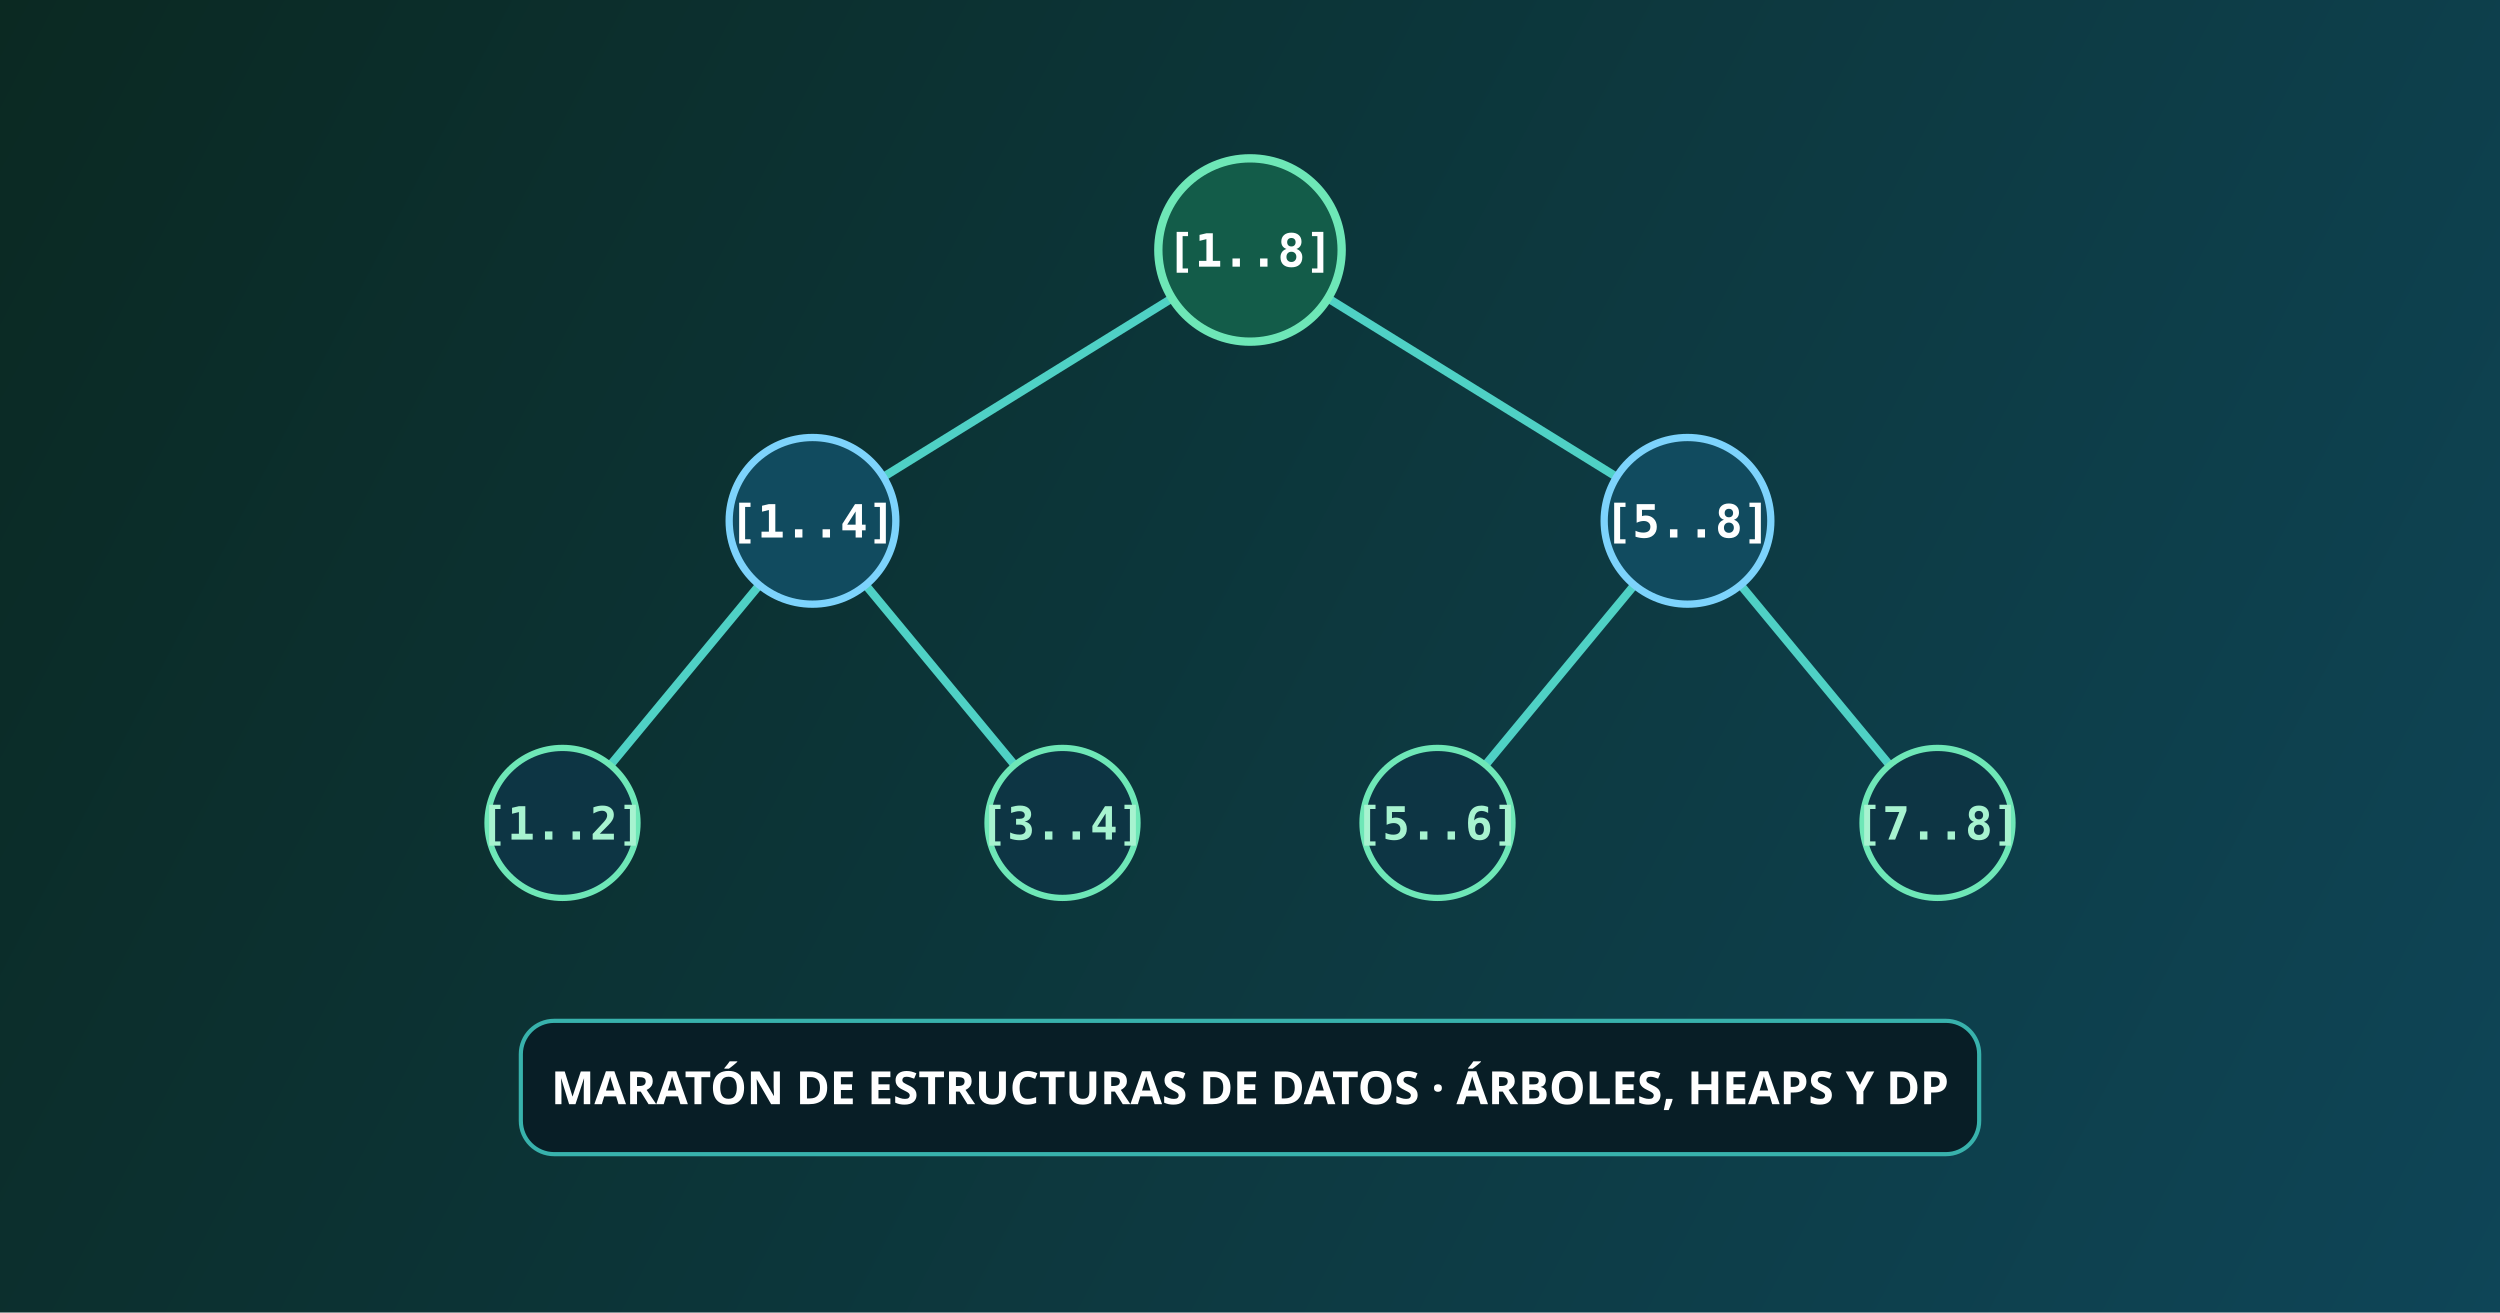
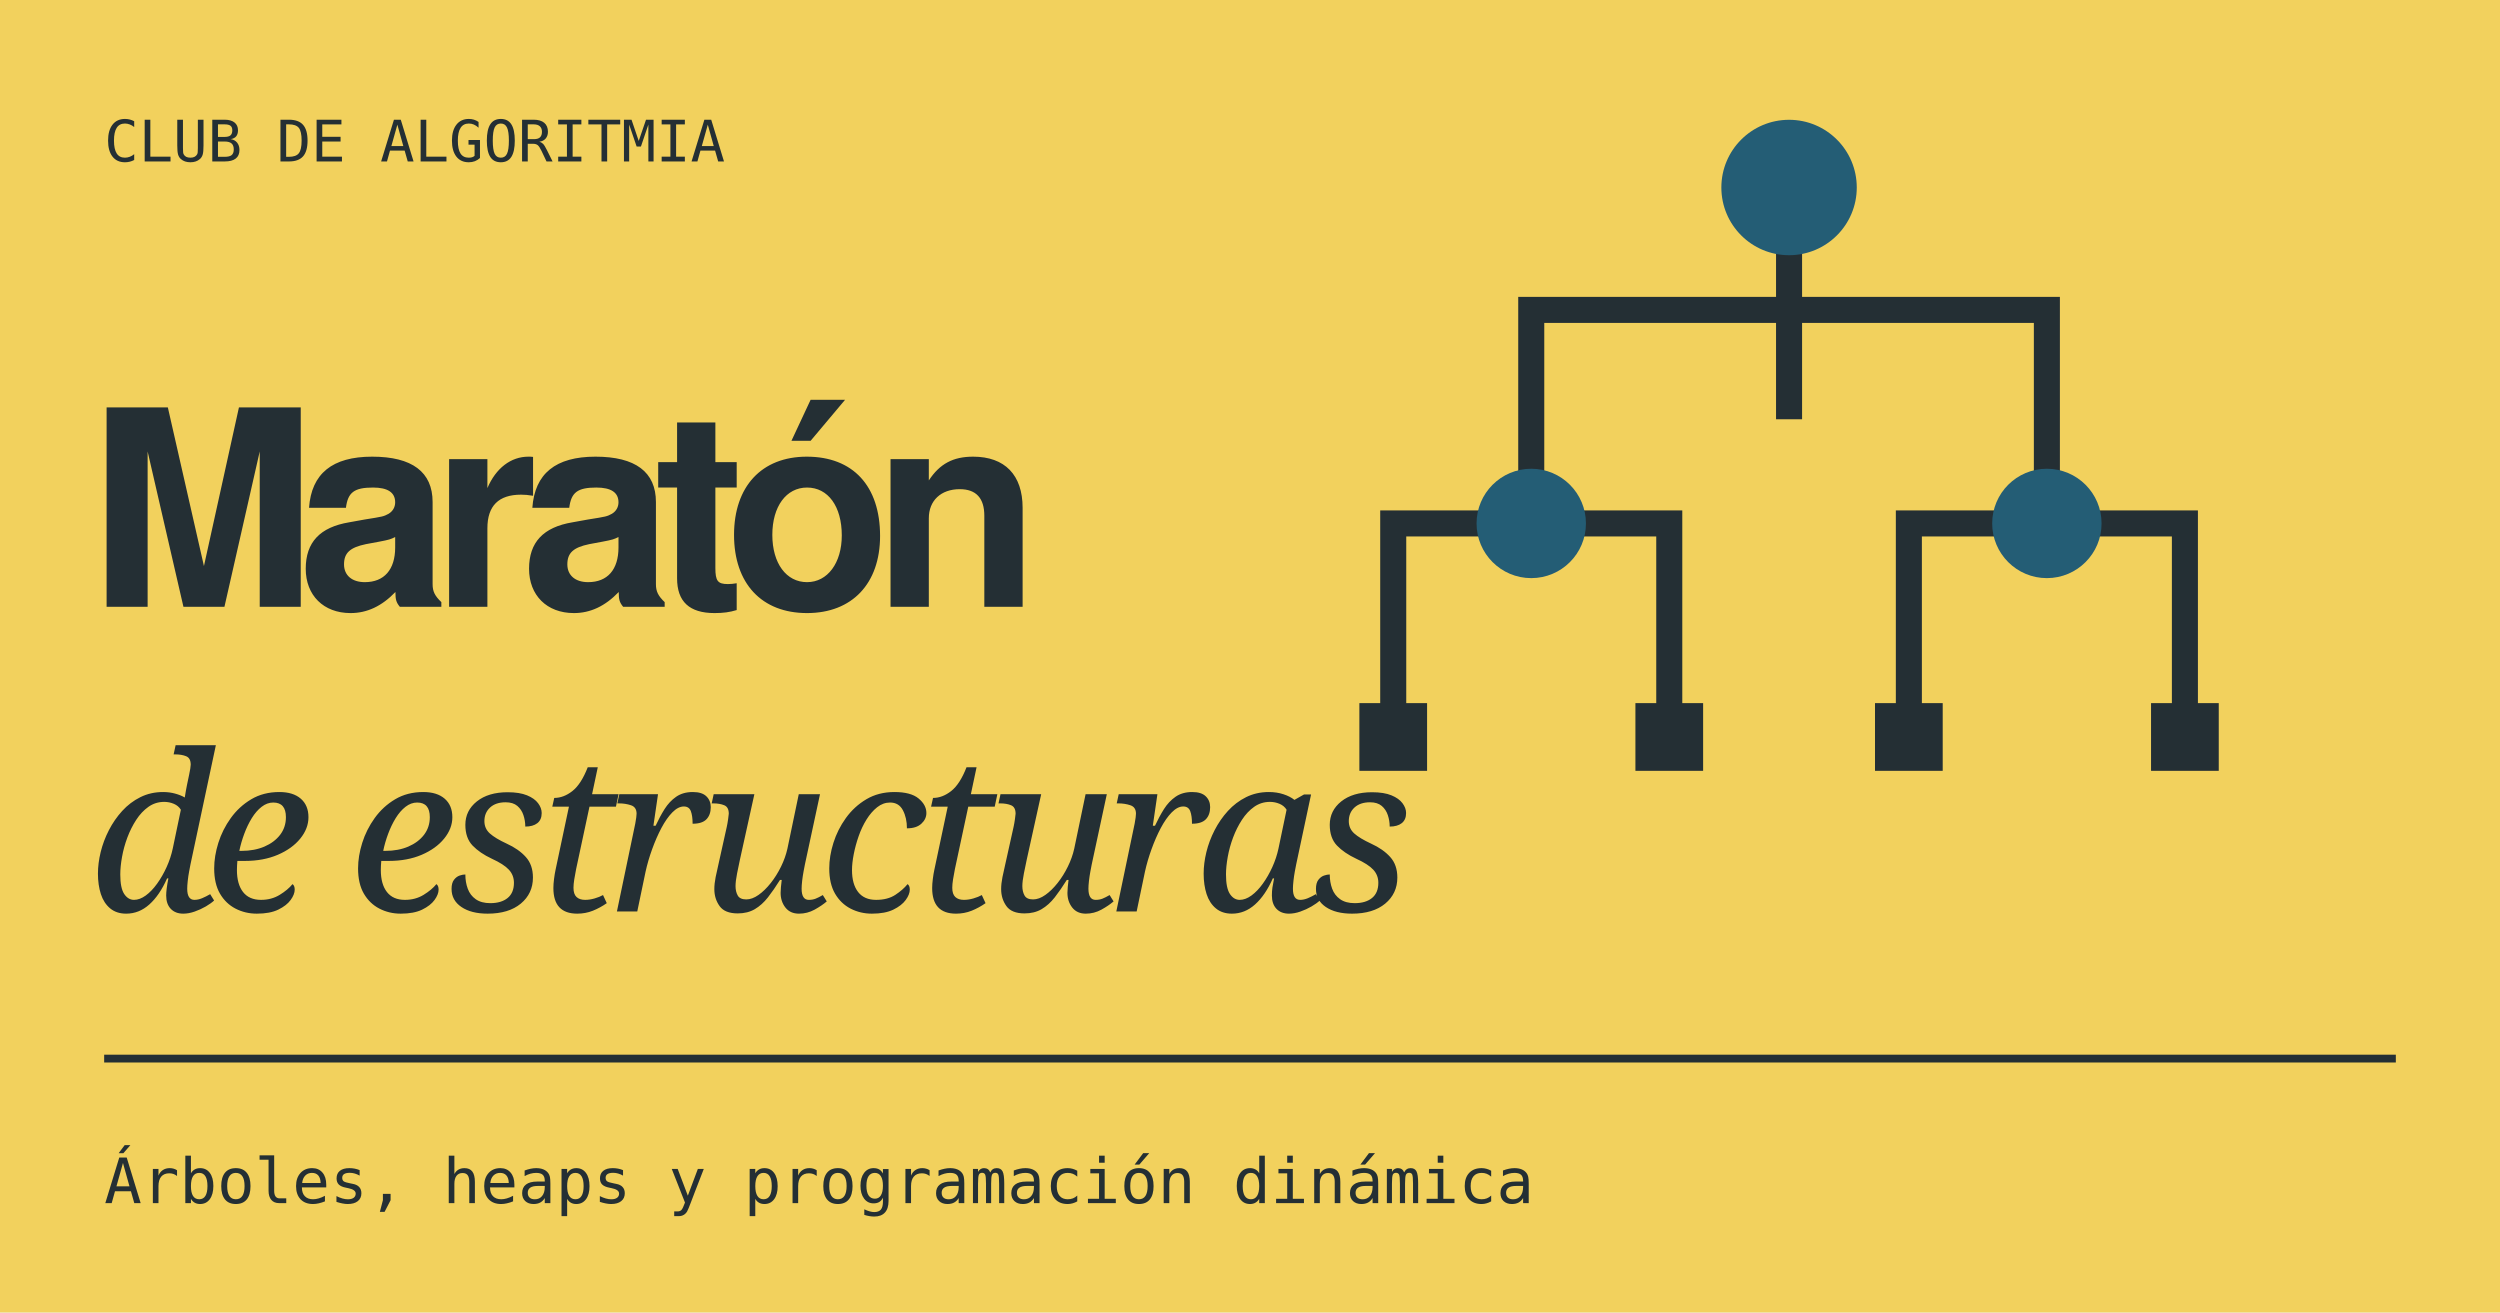
- <svg xmlns="http://www.w3.org/2000/svg" viewBox="0 0 1200 630" fill="none">
-   <defs>
-     <linearGradient id="bg" x1="0" y1="0" x2="1200" y2="630" gradientUnits="userSpaceOnUse">
-       <stop offset="0%" stop-color="#0b2922" />
-       <stop offset="100%" stop-color="#0e4557" />
-     </linearGradient>
-   </defs>
-   <rect width="1200" height="630" fill="url(#bg)" />
-   <g stroke="#4fd1c5" stroke-width="4">
-     <line x1="600" y1="120" x2="390" y2="250" />
-     <line x1="600" y1="120" x2="810" y2="250" />
-     <line x1="390" y1="250" x2="270" y2="395" />
-     <line x1="390" y1="250" x2="510" y2="395" />
-     <line x1="810" y1="250" x2="690" y2="395" />
-     <line x1="810" y1="250" x2="930" y2="395" />
+ <svg xmlns="http://www.w3.org/2000/svg" viewBox="0 0 960 504">
+   <rect width="960" height="504" fill="#f2d15d" />
+   <g fill="none" stroke="#242f34" stroke-width="10">
+     <path d="M687 78v83m0-42h-99v82m99-82h99v82m-198 0h-53v76m53-76h53v76m145-76h-53v76m53-76h53v76" />
  </g>
-   <g font-family="monospace" font-size="22" font-weight="800" text-anchor="middle">
-     <circle cx="600" cy="120" r="44" fill="#135c49" stroke="#6ee7b7" stroke-width="4" />
-     <text x="600" y="128" fill="#ffffff">[1..8]</text>
-     <circle cx="390" cy="250" r="40" fill="#114b5f" stroke="#7dd3fc" stroke-width="3.5" />
-     <text x="390" y="258" fill="#ffffff">[1..4]</text>
-     <circle cx="810" cy="250" r="40" fill="#114b5f" stroke="#7dd3fc" stroke-width="3.5" />
-     <text x="810" y="258" fill="#ffffff">[5..8]</text>
-     <circle cx="270" cy="395" r="36" fill="#0d3544" stroke="#6ee7b7" stroke-width="3" />
-     <text x="270" y="403" fill="#a7f3d0">[1..2]</text>
-     <circle cx="510" cy="395" r="36" fill="#0d3544" stroke="#6ee7b7" stroke-width="3" />
-     <text x="510" y="403" fill="#a7f3d0">[3..4]</text>
-     <circle cx="690" cy="395" r="36" fill="#0d3544" stroke="#6ee7b7" stroke-width="3" />
-     <text x="690" y="403" fill="#a7f3d0">[5..6]</text>
-     <circle cx="930" cy="395" r="36" fill="#0d3544" stroke="#6ee7b7" stroke-width="3" />
-     <text x="930" y="403" fill="#a7f3d0">[7..8]</text>
+   <g fill="#245d75">
+     <circle cx="687" cy="72" r="26" />
+     <circle cx="588" cy="201" r="21" />
+     <circle cx="786" cy="201" r="21" />
  </g>
-   <rect x="250" y="490" width="700" height="64" rx="16" fill="#081e26" stroke="#38b2ac" stroke-width="2" />
-   <text x="600" y="530" fill="#ffffff" font-family="sans-serif" font-size="22" font-weight="800" text-anchor="middle">MARATÓN DE ESTRUCTURAS DE DATOS · ÁRBOLES, HEAPS Y DP</text>
+   <g fill="#242f34">
+     <path d="M522 270h26v26h-26zm106 0h26v26h-26zm92 0h26v26h-26zm106 0h26v26h-26z" />
+     <text x="40" y="62" font-family="monospace" font-size="22">CLUB DE ALGORITMIA</text>
+     <text x="34" y="233" font-family="Helvetica,Arial,sans-serif" font-size="105" font-weight="bold" letter-spacing="-7">Maratón</text>
+     <text x="34" y="350" font-family="Georgia,serif" font-size="84" font-style="italic" letter-spacing="-4">de estructuras</text>
+     <path d="M40 405h880v3H40z" />
+     <text x="40" y="462" font-family="monospace" font-size="24">Árboles, heaps y programación dinámica</text>
+   </g>
</svg>
